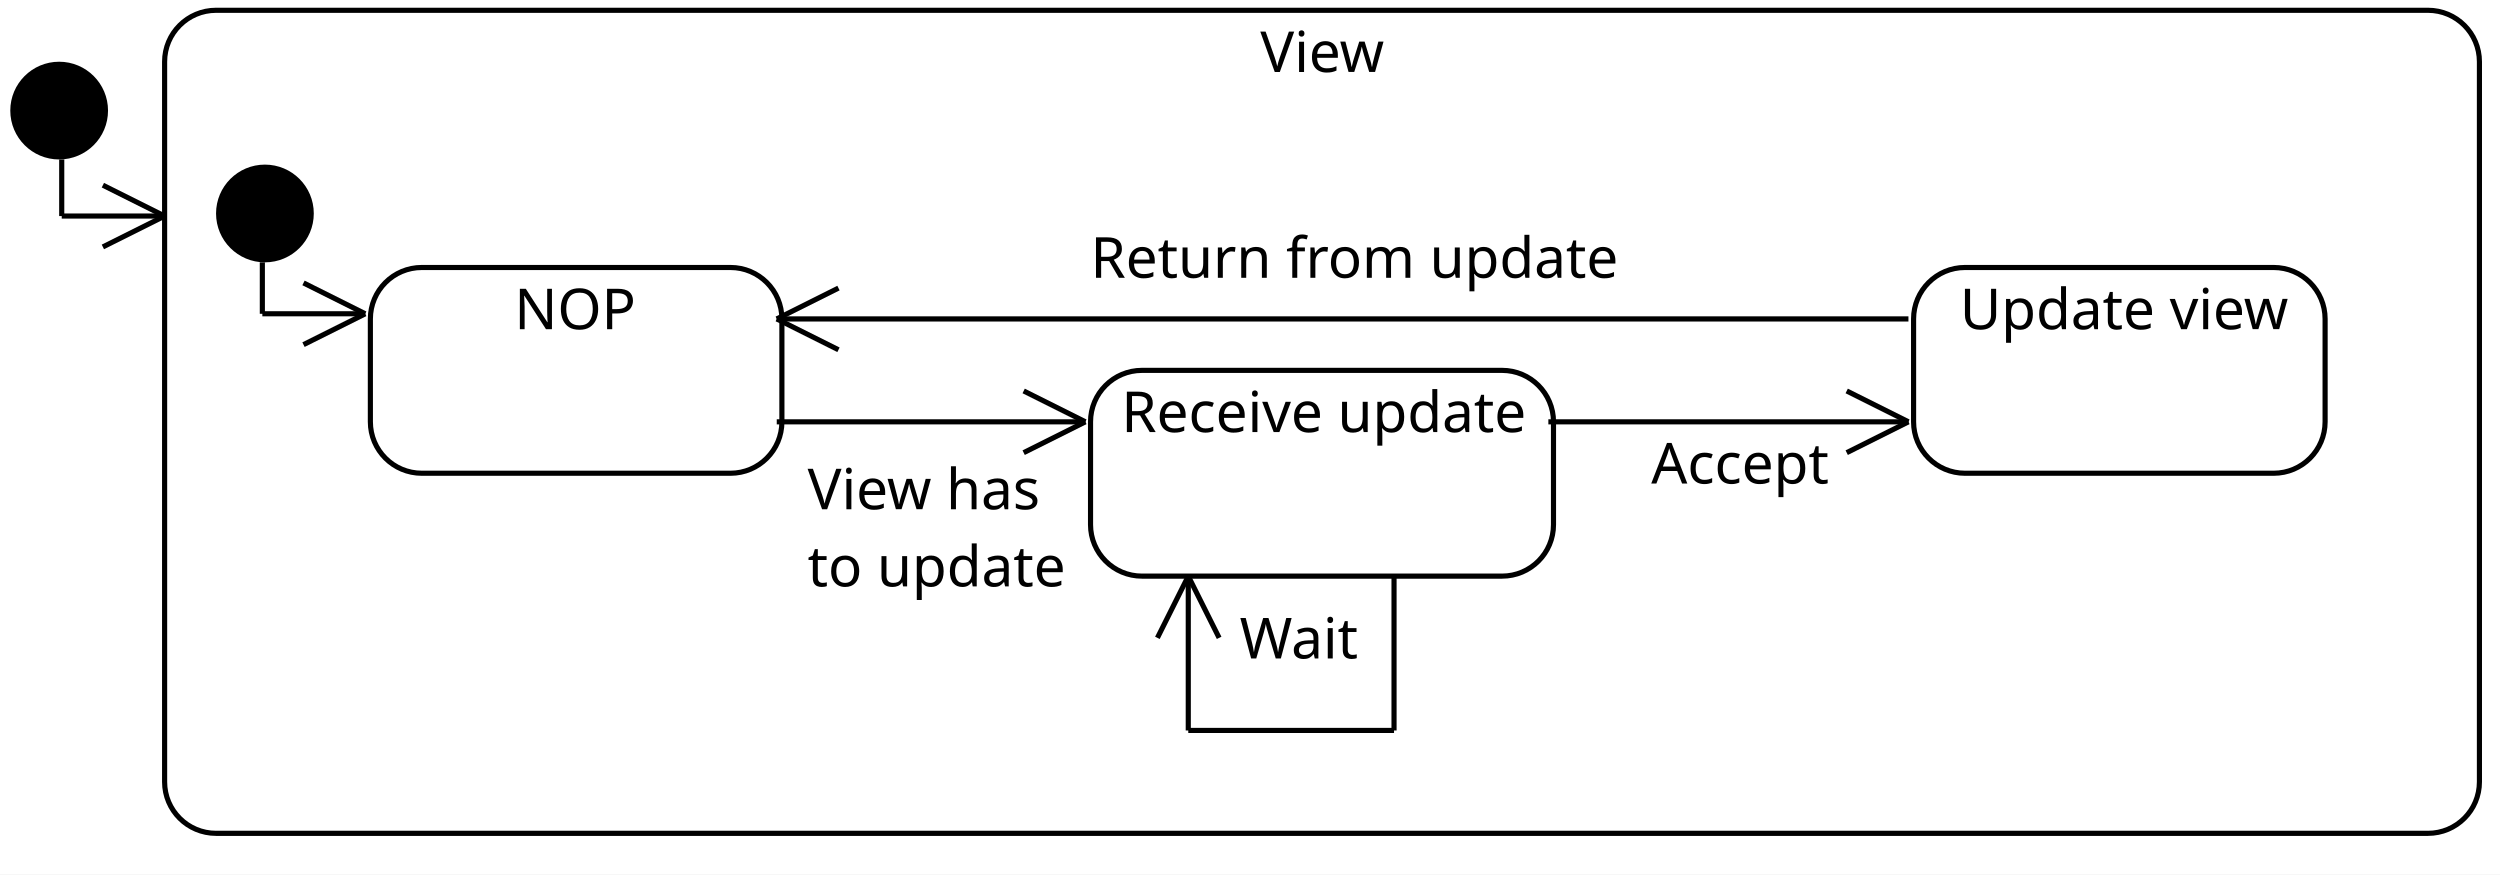
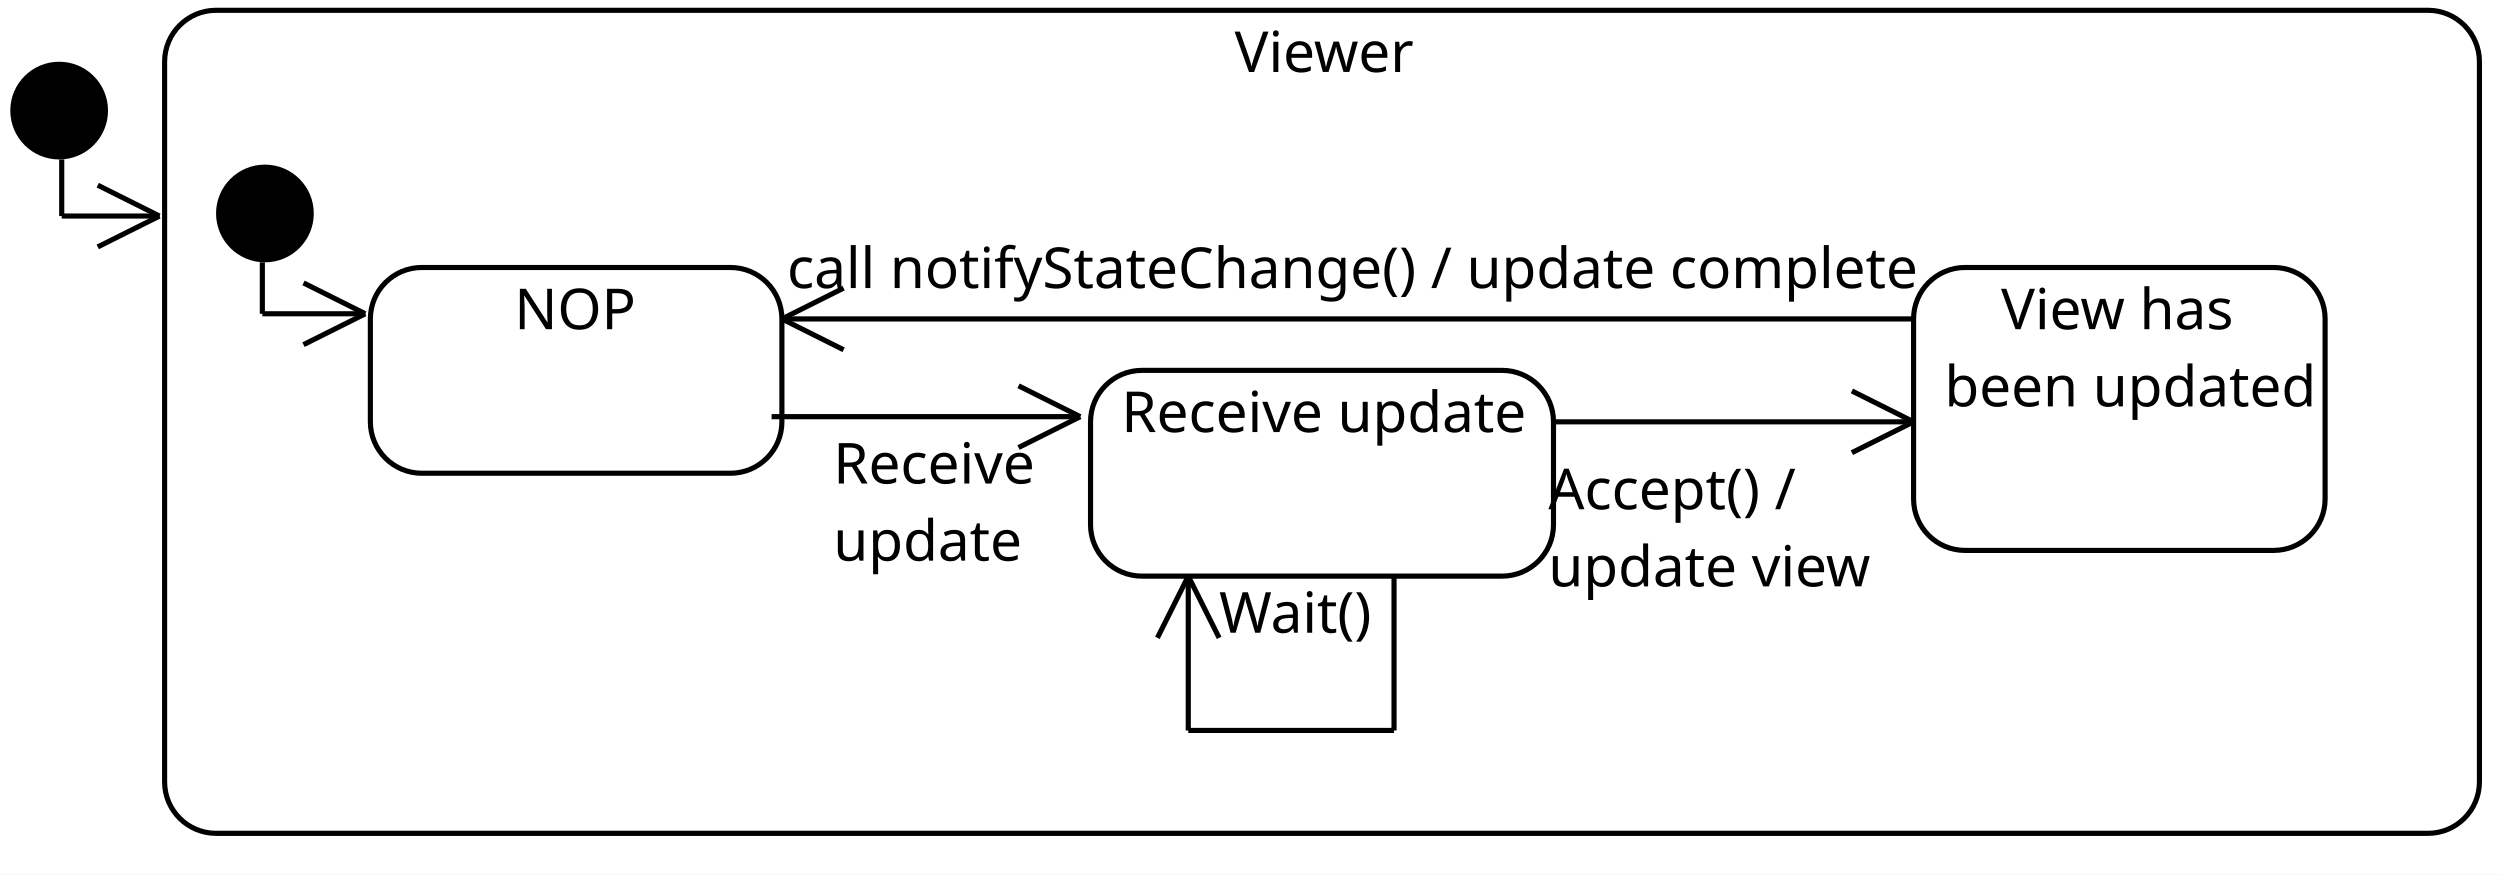
<svg xmlns="http://www.w3.org/2000/svg" fill-opacity="0" color-rendering="auto" color-interpolation="auto" stroke="rgb(0,0,0)" text-rendering="auto" stroke-linecap="square" width="486" stroke-miterlimit="10" stroke-opacity="0" shape-rendering="auto" fill="rgb(0,0,0)" stroke-dasharray="none" font-weight="normal" stroke-width="1" height="170" font-family="'Dialog'" font-style="normal" stroke-linejoin="miter" font-size="12" stroke-dashoffset="0" image-rendering="auto">
  <defs id="genericDefs" />
  <g>
    <defs id="defs1">
      <clipPath clipPathUnits="userSpaceOnUse" id="clipPath1">
        <path d="M-7 -7 L461 -7 L461 171 L-7 171 L-7 -7 Z" />
      </clipPath>
      <clipPath clipPathUnits="userSpaceOnUse" id="clipPath2">
        <path d="M-7 -7 L461 -7 L461 155 L-7 155 L-7 -7 Z" />
      </clipPath>
      <clipPath clipPathUnits="userSpaceOnUse" id="clipPath3">
        <path d="M-7 -7 L31 -7 L31 31 L-7 31 L-7 -7 Z" />
      </clipPath>
      <clipPath clipPathUnits="userSpaceOnUse" id="clipPath4">
        <path d="M-7 -7 L91 -7 L91 51 L-7 51 L-7 -7 Z" />
      </clipPath>
      <clipPath clipPathUnits="userSpaceOnUse" id="clipPath5">
+         <path d="M-7 -7 L91 -7 L91 66 L-7 66 L-7 -7 Z" />
+       </clipPath>
+       <clipPath clipPathUnits="userSpaceOnUse" id="clipPath6">
        <path d="M-7 -7 L101 -7 L101 51 L-7 51 L-7 -7 Z" />
      </clipPath>
-       <clipPath clipPathUnits="userSpaceOnUse" id="clipPath6">
+       <clipPath clipPathUnits="userSpaceOnUse" id="clipPath7">
        <path d="M-90 -15 L180 -15 L180 30 L-90 30 L-90 -15 Z" />
      </clipPath>
-       <clipPath clipPathUnits="userSpaceOnUse" id="clipPath7">
+       <clipPath clipPathUnits="userSpaceOnUse" id="clipPath8">
+         <path d="M-80 -30 L160 -30 L160 60 L-80 60 L-80 -30 Z" />
+       </clipPath>
+       <clipPath clipPathUnits="userSpaceOnUse" id="clipPath9">
        <path d="M-80 -15 L160 -15 L160 30 L-80 30 L-80 -15 Z" />
      </clipPath>
-       <clipPath clipPathUnits="userSpaceOnUse" id="clipPath8">
+       <clipPath clipPathUnits="userSpaceOnUse" id="clipPath10">
        <path d="M-450 -15 L900 -15 L900 30 L-450 30 L-450 -15 Z" />
      </clipPath>
-       <clipPath clipPathUnits="userSpaceOnUse" id="clipPath9">
-         <path d="M0 0 L100 0 L100 92 L0 92 L0 0 Z" />
-       </clipPath>
-       <clipPath clipPathUnits="userSpaceOnUse" id="clipPath10">
+       <clipPath clipPathUnits="userSpaceOnUse" id="clipPath11">
        <path d="M0 0 L100 0 L100 91 L0 91 L0 0 Z" />
      </clipPath>
-       <clipPath clipPathUnits="userSpaceOnUse" id="clipPath11">
+       <clipPath clipPathUnits="userSpaceOnUse" id="clipPath12">
        <path d="M0 0 L140 0 L140 80 L0 80 L0 0 Z" />
      </clipPath>
-       <clipPath clipPathUnits="userSpaceOnUse" id="clipPath12">
-         <path d="M0 0 L300 0 L300 80 L0 80 L0 0 Z" />
-       </clipPath>
      <clipPath clipPathUnits="userSpaceOnUse" id="clipPath13">
-         <path d="M0 0 L150 0 L150 80 L0 80 L0 0 Z" />
+         <path d="M0 0 L300 0 L300 81 L0 81 L0 0 Z" />
      </clipPath>
      <clipPath clipPathUnits="userSpaceOnUse" id="clipPath14">
+         <path d="M0 0 L150 0 L150 81 L0 81 L0 0 Z" />
+       </clipPath>
+       <clipPath clipPathUnits="userSpaceOnUse" id="clipPath15">
        <path d="M0 0 L120 0 L120 110 L0 110 L0 0 Z" />
      </clipPath>
-       <clipPath clipPathUnits="userSpaceOnUse" id="clipPath15">
-         <path d="M-42 -15 L84 -15 L84 30 L-42 30 L-42 -15 Z" />
-       </clipPath>
      <clipPath clipPathUnits="userSpaceOnUse" id="clipPath16">
-         <path d="M-53 -14 L106 -14 L106 28 L-53 28 L-53 -14 Z" />
+         <path d="M-49 -15 L98 -15 L98 30 L-49 30 L-49 -15 Z" />
      </clipPath>
      <clipPath clipPathUnits="userSpaceOnUse" id="clipPath17">
-         <path d="M-115 -15 L230 -15 L230 30 L-115 30 L-115 -15 Z" />
+         <path d="M-80 -60 L160 -60 L160 120 L-80 120 L-80 -60 Z" />
      </clipPath>
      <clipPath clipPathUnits="userSpaceOnUse" id="clipPath18">
+         <path d="M-226 -16 L452 -16 L452 32 L-226 32 L-226 -16 Z" />
+       </clipPath>
+       <clipPath clipPathUnits="userSpaceOnUse" id="clipPath19">
        <path d="M-60 -60 L120 -60 L120 120 L-60 120 L-60 -60 Z" />
      </clipPath>
    </defs>
    <g fill="white" text-rendering="geometricPrecision" fill-opacity="1" stroke-opacity="1" stroke="white">
      <rect x="0" width="486" height="170" y="0" stroke="none" />
    </g>
    <g font-size="11" transform="translate(32,2)" fill-opacity="1" fill="white" text-rendering="geometricPrecision" font-family="sans-serif" stroke="white" stroke-opacity="1">
      <rect x="0" y="0" clip-path="url(#clipPath1)" width="450" rx="10" ry="10" height="160" stroke="none" />
    </g>
    <g font-size="11" stroke-linecap="butt" transform="translate(32,2)" fill-opacity="1" fill="black" text-rendering="geometricPrecision" font-family="sans-serif" stroke-linejoin="round" stroke="black" stroke-opacity="1" stroke-miterlimit="0">
      <rect x="0" y="0" clip-path="url(#clipPath1)" fill="none" width="450" rx="10" ry="10" height="160" />
    </g>
    <g font-size="11" transform="translate(2,12)" fill-opacity="1" fill="black" text-rendering="geometricPrecision" font-family="sans-serif" stroke="black" stroke-opacity="1">
      <circle r="9.5" clip-path="url(#clipPath3)" cx="9.5" cy="9.5" stroke="none" />
    </g>
    <g font-size="11" transform="translate(72,52)" fill-opacity="1" fill="white" text-rendering="geometricPrecision" font-family="sans-serif" stroke="white" stroke-opacity="1">
      <rect x="0" y="0" clip-path="url(#clipPath4)" width="80" rx="10" ry="10" height="40" stroke="none" />
    </g>
    <g font-size="11" stroke-linecap="butt" transform="translate(72,52)" fill-opacity="1" fill="black" text-rendering="geometricPrecision" font-family="sans-serif" stroke-linejoin="round" stroke="black" stroke-opacity="1" stroke-miterlimit="0">
      <rect x="0" y="0" clip-path="url(#clipPath4)" fill="none" width="80" rx="10" ry="10" height="40" />
    </g>
    <g font-size="11" transform="translate(42,32)" fill-opacity="1" fill="black" text-rendering="geometricPrecision" font-family="sans-serif" stroke="black" stroke-opacity="1">
      <circle r="9.5" clip-path="url(#clipPath3)" cx="9.5" cy="9.5" stroke="none" />
    </g>
    <g font-size="11" transform="translate(372,52)" fill-opacity="1" fill="white" text-rendering="geometricPrecision" font-family="sans-serif" stroke="white" stroke-opacity="1">
-       <rect x="0" y="0" clip-path="url(#clipPath4)" width="80" rx="10" ry="10" height="40" stroke="none" />
+       <rect x="0" y="0" clip-path="url(#clipPath5)" width="80" rx="10" ry="10" height="55" stroke="none" />
    </g>
    <g font-size="11" stroke-linecap="butt" transform="translate(372,52)" fill-opacity="1" fill="black" text-rendering="geometricPrecision" font-family="sans-serif" stroke-linejoin="round" stroke="black" stroke-opacity="1" stroke-miterlimit="0">
-       <rect x="0" y="0" clip-path="url(#clipPath4)" fill="none" width="80" rx="10" ry="10" height="40" />
+       <rect x="0" y="0" clip-path="url(#clipPath5)" fill="none" width="80" rx="10" ry="10" height="55" />
    </g>
    <g font-size="11" transform="translate(212,72)" fill-opacity="1" fill="white" text-rendering="geometricPrecision" font-family="sans-serif" stroke="white" stroke-opacity="1">
-       <rect x="0" y="0" clip-path="url(#clipPath5)" width="90" rx="10" ry="10" height="40" stroke="none" />
+       <rect x="0" y="0" clip-path="url(#clipPath6)" width="90" rx="10" ry="10" height="40" stroke="none" />
    </g>
    <g font-size="11" stroke-linecap="butt" transform="translate(212,72)" fill-opacity="1" fill="black" text-rendering="geometricPrecision" font-family="sans-serif" stroke-linejoin="round" stroke="black" stroke-opacity="1" stroke-miterlimit="0">
-       <rect x="0" y="0" clip-path="url(#clipPath5)" fill="none" width="90" rx="10" ry="10" height="40" />
+       <rect x="0" y="0" clip-path="url(#clipPath6)" fill="none" width="90" rx="10" ry="10" height="40" />
    </g>
    <g font-size="11" transform="translate(212,72)" fill-opacity="1" fill="black" text-rendering="geometricPrecision" font-family="sans-serif" stroke="black" stroke-opacity="1">
-       <text x="6" xml:space="preserve" y="12" clip-path="url(#clipPath6)" stroke="none">Receive update</text>
+       <text x="6" xml:space="preserve" y="12" clip-path="url(#clipPath7)" stroke="none">Receive update</text>
    </g>
    <g font-size="11" transform="translate(372,52)" fill-opacity="1" fill="black" text-rendering="geometricPrecision" font-family="sans-serif" stroke="black" stroke-opacity="1">
-       <text x="9" xml:space="preserve" y="12" clip-path="url(#clipPath7)" stroke="none">Update view</text>
+       <text x="17" xml:space="preserve" y="12" clip-path="url(#clipPath8)" stroke="none">View has</text>
+       <text x="6" xml:space="preserve" y="27" clip-path="url(#clipPath8)" stroke="none">been updated</text>
    </g>
    <g font-size="11" transform="translate(72,52)" fill-opacity="1" fill="black" text-rendering="geometricPrecision" font-family="sans-serif" stroke="black" stroke-opacity="1">
-       <text x="28" xml:space="preserve" y="12" clip-path="url(#clipPath7)" stroke="none">NOP</text>
+       <text x="28" xml:space="preserve" y="12" clip-path="url(#clipPath9)" stroke="none">NOP</text>
    </g>
    <g font-size="11" transform="translate(32,2)" fill-opacity="1" fill="black" text-rendering="geometricPrecision" font-family="sans-serif" stroke="black" stroke-opacity="1">
-       <text x="213" xml:space="preserve" y="12" clip-path="url(#clipPath8)" stroke="none">View</text>
+       <text x="208" xml:space="preserve" y="12" clip-path="url(#clipPath10)" stroke="none">Viewer</text>
    </g>
-     <g font-size="11" stroke-linecap="butt" transform="translate(-26,-7)" fill-opacity="1" fill="black" text-rendering="geometricPrecision" font-family="sans-serif" stroke-linejoin="round" stroke="black" stroke-opacity="1">
-       <line y2="49" fill="none" x1="38" clip-path="url(#clipPath9)" x2="38" y1="38" />
-       <line y2="49" fill="none" x1="38" clip-path="url(#clipPath9)" x2="58" y1="49" />
-       <line y2="43" fill="none" x1="58" clip-path="url(#clipPath9)" x2="46" y1="49" />
-       <line y2="55" fill="none" x1="58" clip-path="url(#clipPath9)" x2="46" y1="49" />
+     <g font-size="11" stroke-linecap="butt" transform="translate(-27,-8)" fill-opacity="1" fill="black" text-rendering="geometricPrecision" font-family="sans-serif" stroke-linejoin="round" stroke="black" stroke-opacity="1">
+       <line y2="50" fill="none" x1="39" clip-path="url(#clipPath11)" x2="39" y1="39" />
+       <line y2="50" fill="none" x1="39" clip-path="url(#clipPath11)" x2="58" y1="50" />
+       <line y2="44" fill="none" x1="58" clip-path="url(#clipPath11)" x2="46" y1="50" />
+       <line y2="56" fill="none" x1="58" clip-path="url(#clipPath11)" x2="46" y1="50" />
    </g>
    <g font-size="11" stroke-linecap="butt" transform="translate(13,12)" fill-opacity="1" fill="black" text-rendering="geometricPrecision" font-family="sans-serif" stroke-linejoin="round" stroke="black" stroke-opacity="1">
-       <line y2="49" fill="none" x1="38" clip-path="url(#clipPath10)" x2="38" y1="39" />
-       <line y2="49" fill="none" x1="38" clip-path="url(#clipPath10)" x2="58" y1="49" />
-       <line y2="43" fill="none" x1="58" clip-path="url(#clipPath10)" x2="46" y1="49" />
-       <line y2="55" fill="none" x1="58" clip-path="url(#clipPath10)" x2="46" y1="49" />
+       <line y2="49" fill="none" x1="38" clip-path="url(#clipPath11)" x2="38" y1="39" />
+       <line y2="49" fill="none" x1="38" clip-path="url(#clipPath11)" x2="58" y1="49" />
+       <line y2="43" fill="none" x1="58" clip-path="url(#clipPath11)" x2="46" y1="49" />
+       <line y2="55" fill="none" x1="58" clip-path="url(#clipPath11)" x2="46" y1="49" />
    </g>
-     <g font-size="11" stroke-linecap="butt" transform="translate(113,43)" fill-opacity="1" fill="black" text-rendering="geometricPrecision" font-family="sans-serif" stroke-linejoin="round" stroke="black" stroke-opacity="1">
-       <line y2="39" fill="none" x1="38" clip-path="url(#clipPath11)" x2="98" y1="39" />
-       <line y2="33" fill="none" x1="98" clip-path="url(#clipPath11)" x2="86" y1="39" />
-       <line y2="45" fill="none" x1="98" clip-path="url(#clipPath11)" x2="86" y1="39" />
+     <g font-size="11" stroke-linecap="butt" transform="translate(112,42)" fill-opacity="1" fill="black" text-rendering="geometricPrecision" font-family="sans-serif" stroke-linejoin="round" stroke="black" stroke-opacity="1">
+       <line y2="39" fill="none" x1="38" clip-path="url(#clipPath12)" x2="98" y1="39" />
+       <line y2="33" fill="none" x1="98" clip-path="url(#clipPath12)" x2="86" y1="39" />
+       <line y2="45" fill="none" x1="98" clip-path="url(#clipPath12)" x2="86" y1="39" />
    </g>
-     <g font-size="11" stroke-linecap="butt" transform="translate(113,23)" fill-opacity="1" fill="black" text-rendering="geometricPrecision" font-family="sans-serif" stroke-linejoin="round" stroke="black" stroke-opacity="1">
-       <line y2="39" fill="none" x1="258" clip-path="url(#clipPath12)" x2="38" y1="39" />
-       <line y2="45" fill="none" x1="38" clip-path="url(#clipPath12)" x2="50" y1="39" />
-       <line y2="33" fill="none" x1="38" clip-path="url(#clipPath12)" x2="50" y1="39" />
+     <g font-size="11" stroke-linecap="butt" transform="translate(114,24)" fill-opacity="1" fill="black" text-rendering="geometricPrecision" font-family="sans-serif" stroke-linejoin="round" stroke="black" stroke-opacity="1">
+       <line y2="38" fill="none" x1="258" clip-path="url(#clipPath13)" x2="38" y1="38" />
+       <line y2="44" fill="none" x1="38" clip-path="url(#clipPath13)" x2="50" y1="38" />
+       <line y2="32" fill="none" x1="38" clip-path="url(#clipPath13)" x2="50" y1="38" />
    </g>
-     <g font-size="11" stroke-linecap="butt" transform="translate(263,43)" fill-opacity="1" fill="black" text-rendering="geometricPrecision" font-family="sans-serif" stroke-linejoin="round" stroke="black" stroke-opacity="1">
-       <line y2="39" fill="none" x1="38" clip-path="url(#clipPath13)" x2="108" y1="39" />
-       <line y2="33" fill="none" x1="108" clip-path="url(#clipPath13)" x2="96" y1="39" />
-       <line y2="45" fill="none" x1="108" clip-path="url(#clipPath13)" x2="96" y1="39" />
+     <g font-size="11" stroke-linecap="butt" transform="translate(264,44)" fill-opacity="1" fill="black" text-rendering="geometricPrecision" font-family="sans-serif" stroke-linejoin="round" stroke="black" stroke-opacity="1">
+       <line y2="38" fill="none" x1="38" clip-path="url(#clipPath14)" x2="108" y1="38" />
+       <line y2="32" fill="none" x1="108" clip-path="url(#clipPath14)" x2="96" y1="38" />
+       <line y2="44" fill="none" x1="108" clip-path="url(#clipPath14)" x2="96" y1="38" />
    </g>
    <g font-size="11" stroke-linecap="butt" transform="translate(193,73)" fill-opacity="1" fill="black" text-rendering="geometricPrecision" font-family="sans-serif" stroke-linejoin="round" stroke="black" stroke-opacity="1">
-       <line y2="69" fill="none" x1="78" clip-path="url(#clipPath14)" x2="78" y1="39" />
-       <line y2="69" fill="none" x1="78" clip-path="url(#clipPath14)" x2="38" y1="69" />
-       <line y2="39" fill="none" x1="38" clip-path="url(#clipPath14)" x2="38" y1="69" />
-       <line y2="51" fill="none" x1="38" clip-path="url(#clipPath14)" x2="32" y1="39" />
-       <line y2="51" fill="none" x1="38" clip-path="url(#clipPath14)" x2="44" y1="39" />
+       <line y2="69" fill="none" x1="78" clip-path="url(#clipPath15)" x2="78" y1="39" />
+       <line y2="69" fill="none" x1="78" clip-path="url(#clipPath15)" x2="38" y1="69" />
+       <line y2="39" fill="none" x1="38" clip-path="url(#clipPath15)" x2="38" y1="69" />
+       <line y2="51" fill="none" x1="38" clip-path="url(#clipPath15)" x2="32" y1="39" />
+       <line y2="51" fill="none" x1="38" clip-path="url(#clipPath15)" x2="44" y1="39" />
    </g>
-     <g font-size="11" transform="translate(231,116)" fill-opacity="1" fill="black" text-rendering="geometricPrecision" font-family="sans-serif" stroke="black" stroke-opacity="1">
-       <text x="10" xml:space="preserve" y="12" clip-path="url(#clipPath15)" stroke="none">Wait</text>
+     <g font-size="11" transform="translate(227,111)" fill-opacity="1" fill="black" text-rendering="geometricPrecision" font-family="sans-serif" stroke="black" stroke-opacity="1">
+       <text x="10" xml:space="preserve" y="12" clip-path="url(#clipPath16)" stroke="none">Wait()</text>
    </g>
-     <g font-size="11" transform="translate(312,82)" fill-opacity="1" fill="black" text-rendering="geometricPrecision" font-family="sans-serif" stroke="black" stroke-opacity="1">
-       <text x="9" xml:space="preserve" y="12" clip-path="url(#clipPath16)" stroke="none">Accept</text>
+     <g font-size="11" transform="translate(292,72)" fill-opacity="1" fill="black" text-rendering="geometricPrecision" font-family="sans-serif" stroke="black" stroke-opacity="1">
+       <text x="9" xml:space="preserve" y="27" clip-path="url(#clipPath17)" stroke="none">Accept() /</text>
+       <text x="9" xml:space="preserve" y="42" clip-path="url(#clipPath17)" stroke="none">update view</text>
    </g>
-     <g font-size="11" transform="translate(202,42)" fill-opacity="1" fill="black" text-rendering="geometricPrecision" font-family="sans-serif" stroke="black" stroke-opacity="1">
-       <text x="10" xml:space="preserve" y="12" clip-path="url(#clipPath17)" stroke="none">Return from update</text>
+     <g font-size="11" transform="translate(144,44)" fill-opacity="1" fill="black" text-rendering="geometricPrecision" font-family="sans-serif" stroke="black" stroke-opacity="1">
+       <text x="9" xml:space="preserve" y="12" clip-path="url(#clipPath18)" stroke="none">call notifyStateChange() / update complete</text>
    </g>
-     <g font-size="11" transform="translate(152,72)" fill-opacity="1" fill="black" text-rendering="geometricPrecision" font-family="sans-serif" stroke="black" stroke-opacity="1">
-       <text x="5" xml:space="preserve" y="27" clip-path="url(#clipPath18)" stroke="none">View has</text>
-       <text x="5" xml:space="preserve" y="42" clip-path="url(#clipPath18)" stroke="none">to update</text>
+     <g font-size="11" transform="translate(152,67)" fill-opacity="1" fill="black" text-rendering="geometricPrecision" font-family="sans-serif" stroke="black" stroke-opacity="1">
+       <text x="10" xml:space="preserve" y="27" clip-path="url(#clipPath19)" stroke="none">Receive</text>
+       <text x="10" xml:space="preserve" y="42" clip-path="url(#clipPath19)" stroke="none">update</text>
    </g>
    <g fill="rgb(120,120,120)" text-rendering="geometricPrecision" fill-opacity="1" font-size="10" stroke-opacity="1" stroke="rgb(120,120,120)" />
  </g>
</svg>
